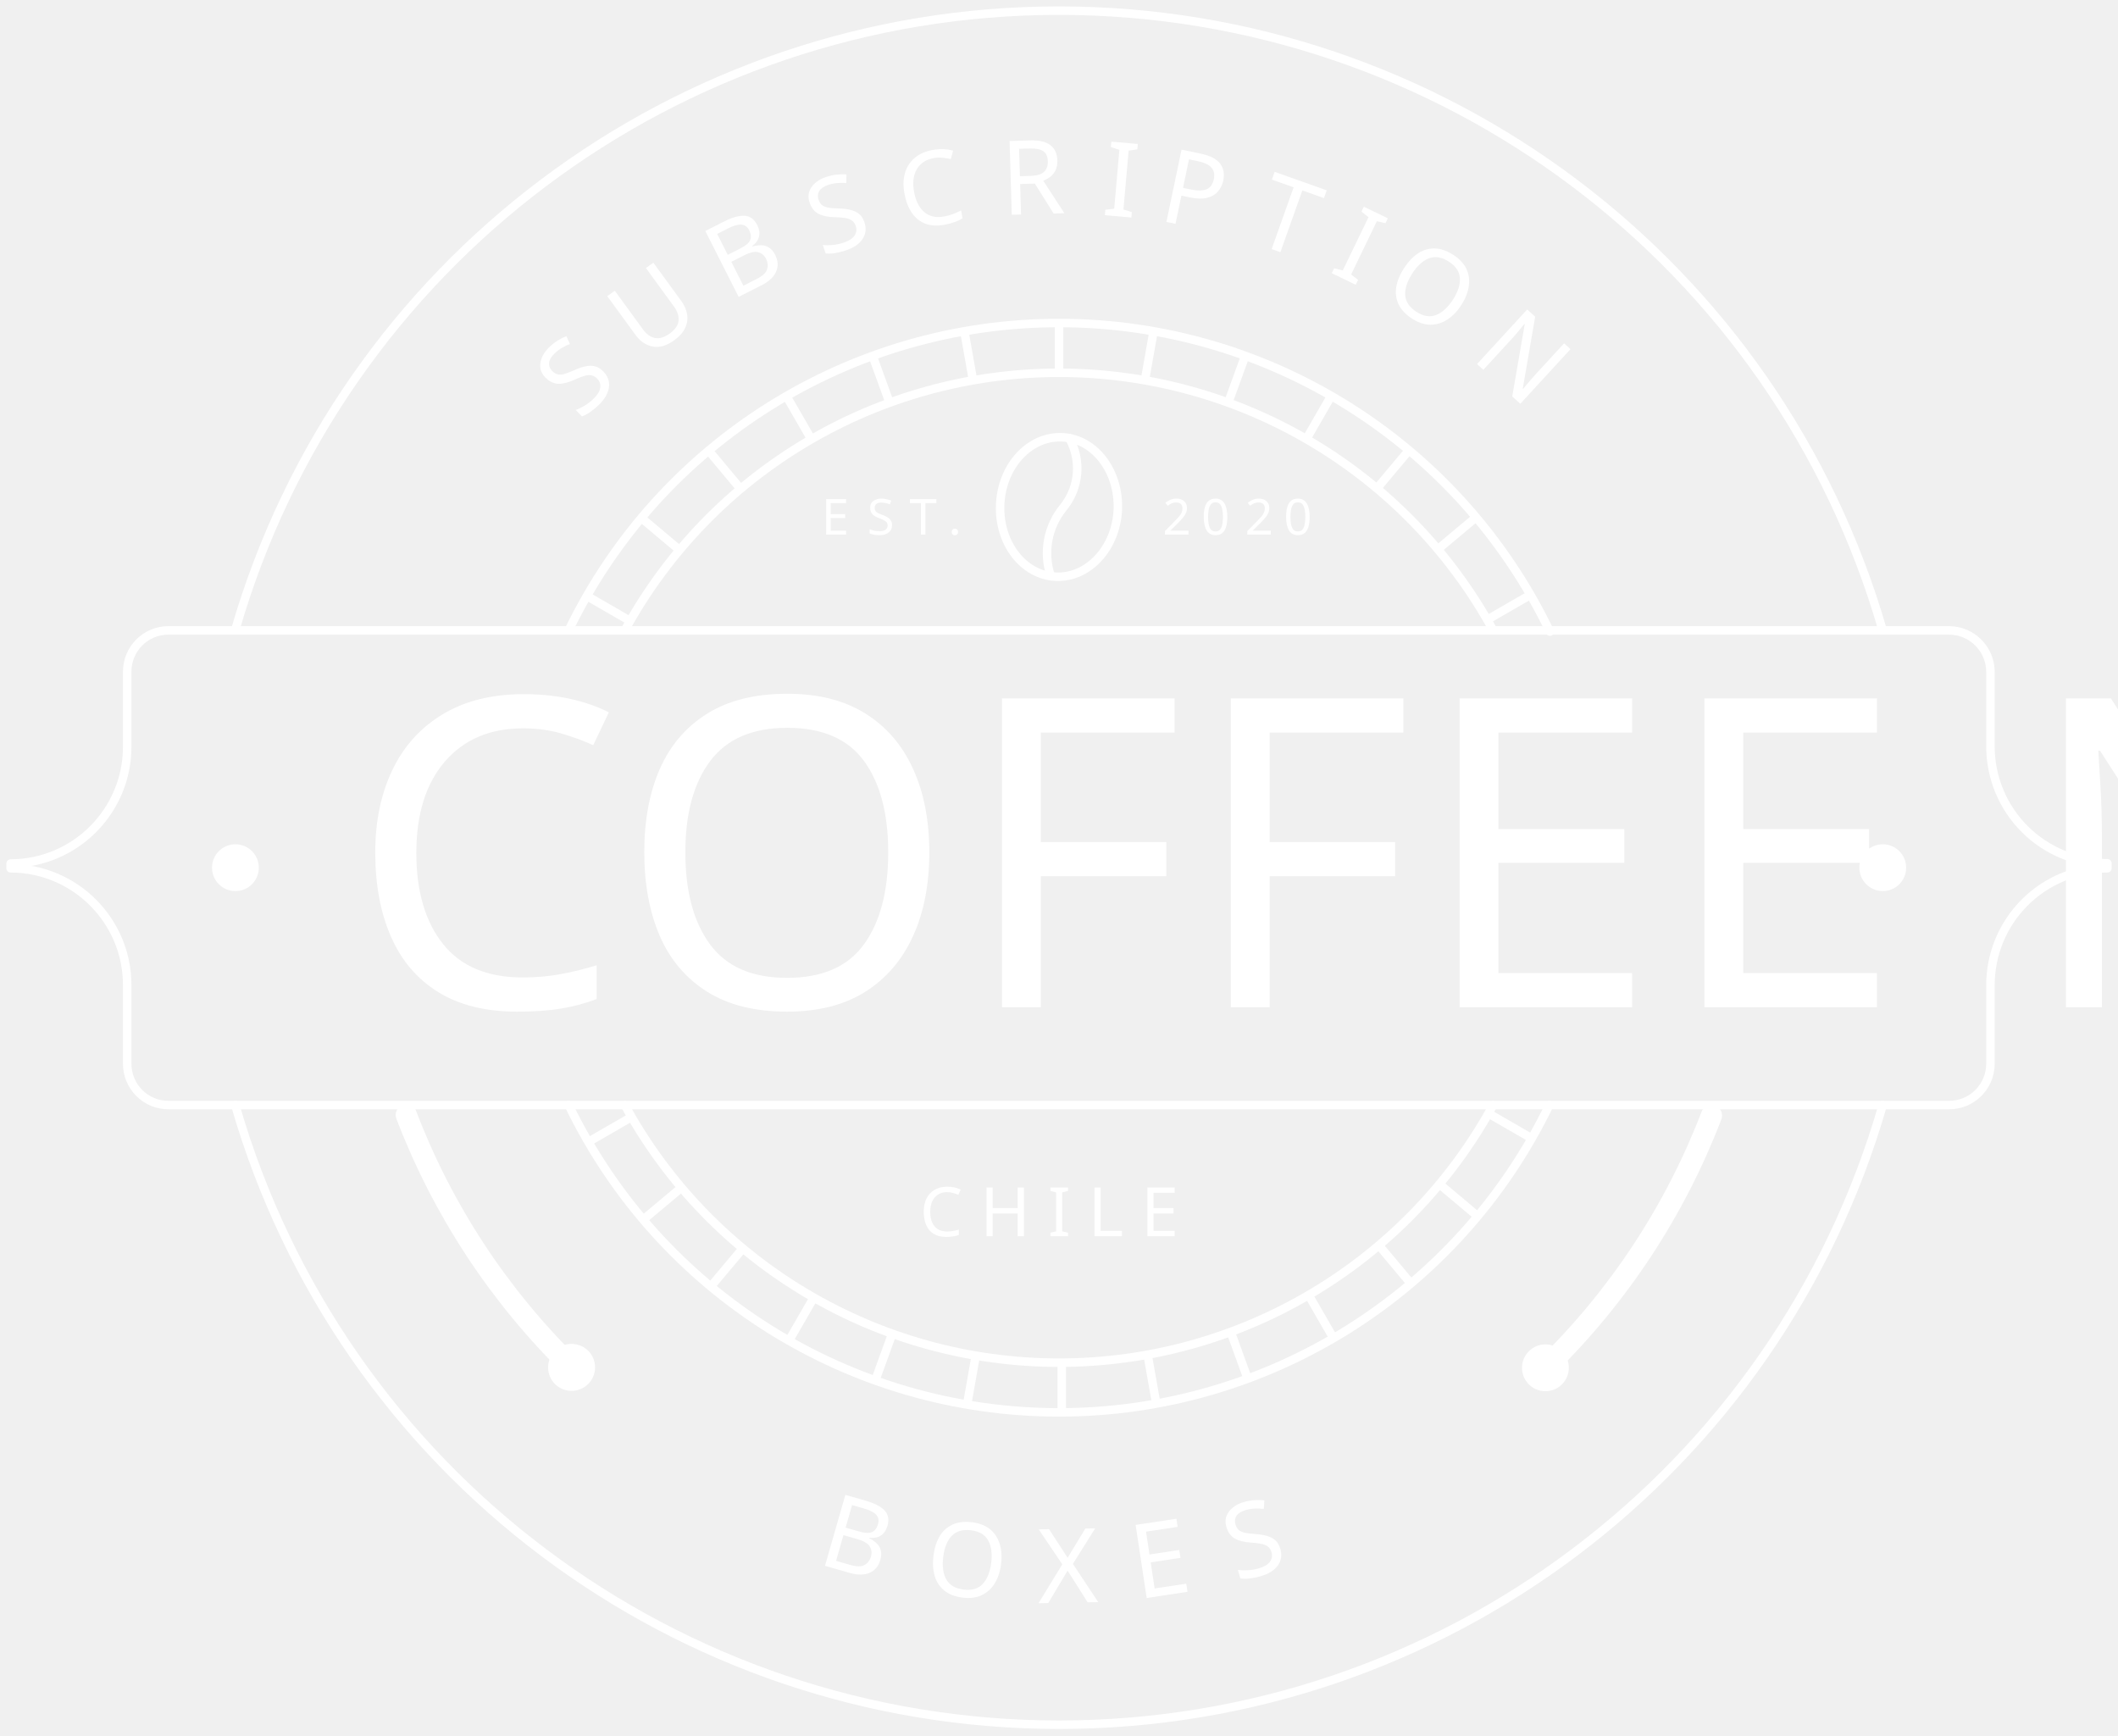
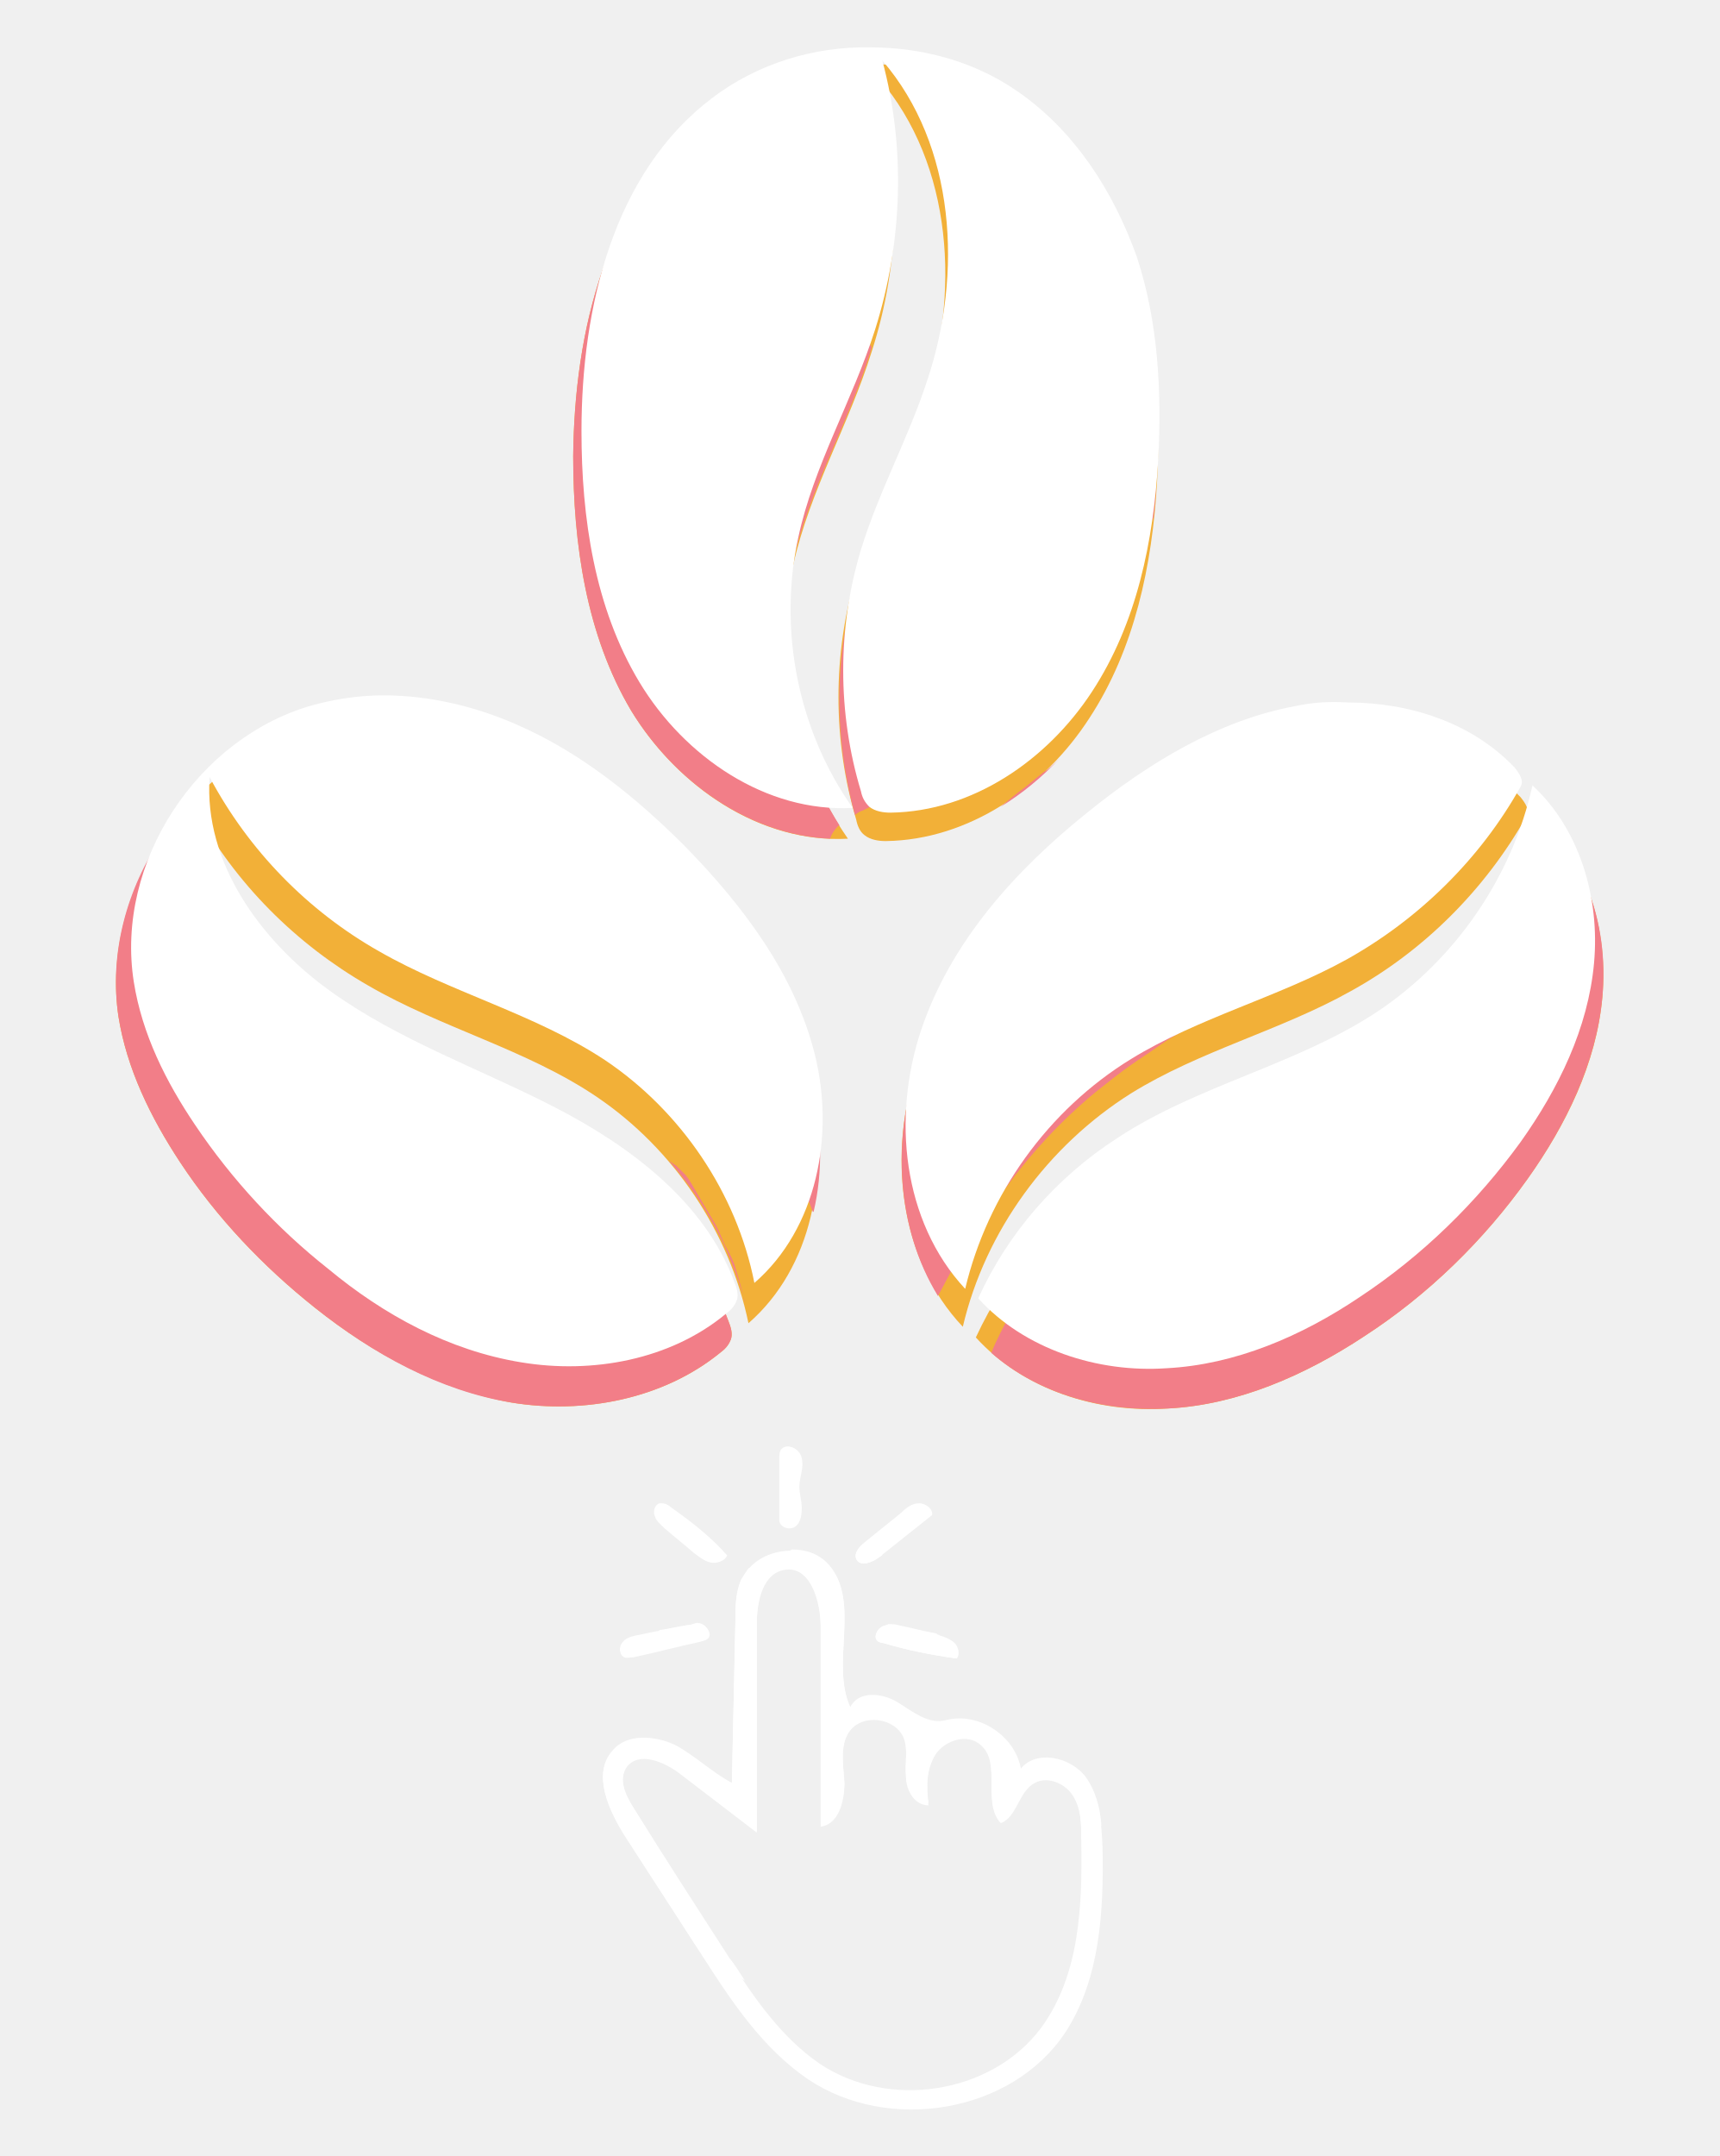
- <svg xmlns="http://www.w3.org/2000/svg" viewBox="0 0 249.75 204.62">
-   <defs>
-     <style>.cls-1,.cls-2,.cls-5{fill:none;stroke:#fff;}.cls-1,.cls-2{stroke-linecap:round;stroke-linejoin:round;}.cls-2{stroke-width:2.5px;}.cls-11,.cls-13,.cls-3,.cls-4,.cls-6,.cls-7{fill:#fff;}.cls-4{font-size:12.19px;font-family:Montserrat-Medium, Montserrat;font-weight:500;}.cls-5{stroke-miterlimit:10;}.cls-6{font-size:8.06px;letter-spacing:0.25em;}.cls-11,.cls-6,.cls-7{font-family:Montserrat-Light, Montserrat;font-weight:300;}.cls-11,.cls-7{font-size:5.86px;}.cls-7{letter-spacing:0.25em;}.cls-8{letter-spacing:0.24em;}.cls-9{letter-spacing:0.22em;}.cls-10{letter-spacing:0.25em;}.cls-11{letter-spacing:0.22em;}.cls-12{letter-spacing:0.22em;}.cls-13{font-size:51px;font-family:Nord-Regular, Nord;letter-spacing:0.01em;}</style>
-   </defs>
-   <g id="Objects">
-     <path class="cls-1" d="M222,74.32a101.1,101.1,0,0,0-194.27,0" />
-     <path class="cls-1" d="M27.74,130.3a101.1,101.1,0,0,0,194.27,0" />
-     <path class="cls-2" d="M201.81,131.54a82.93,82.93,0,0,1-19.58,29.74" />
-     <path class="cls-2" d="M67.39,161.16a82.92,82.92,0,0,1-19.48-29.69" />
-     <path class="cls-3" d="M64.63,161.28A2.77,2.77,0,1,1,67.39,164,2.76,2.76,0,0,1,64.63,161.28Z" />
-     <path class="cls-3" d="M25,102.31a2.76,2.76,0,1,1,2.76,2.76A2.76,2.76,0,0,1,25,102.31Z" />
-     <path class="cls-3" d="M219.25,102.31a2.76,2.76,0,1,1,2.76,2.76A2.77,2.77,0,0,1,219.25,102.31Z" />
-     <path class="cls-3" d="M179.47,161.28a2.76,2.76,0,1,1,2.76,2.76A2.76,2.76,0,0,1,179.47,161.28Z" />
-     <text class="cls-4" transform="translate(96.14 184.3) rotate(16.02)">B</text>
-     <text class="cls-4" transform="translate(108.79 187.66) rotate(7.13)">O</text>
-     <text class="cls-4" transform="translate(122.41 189.04) rotate(-1.05)">X</text>
-     <text class="cls-4" transform="matrix(0.99, -0.15, 0.15, 0.99, 134.04, 188.6)">E</text>
-     <text class="cls-4" transform="translate(145.74 186.57) rotate(-16.16)">S</text>
-     <text class="cls-4" transform="translate(68.38 49.74) rotate(-44.25)">S</text>
-     <text class="cls-4" transform="matrix(0.81, -0.59, 0.59, 0.81, 75.86, 42.62)">U</text>
-     <text class="cls-4" transform="translate(86.04 35.54) rotate(-26.85)">B</text>
-     <text class="cls-4" transform="translate(96.86 30.36) rotate(-18.51)">S</text>
-     <text class="cls-4" transform="matrix(0.98, -0.18, 0.18, 0.98, 106.7, 27.23)">C</text>
-     <text class="cls-4" transform="translate(118.12 25.36) rotate(-1.71)">R</text>
-     <text class="cls-4" transform="translate(129.8 25.33) rotate(5.02)">I</text>
-     <text class="cls-4" transform="translate(136.38 25.92) rotate(11.82)">P</text>
-     <text class="cls-4" transform="translate(147.27 28.42) rotate(19.57)">T</text>
-     <text class="cls-4" transform="translate(156.6 32) rotate(25.78)">I</text>
-     <text class="cls-4" transform="translate(162.56 34.85) rotate(33.08)">O</text>
-     <text class="cls-4" transform="matrix(0.74, 0.68, -0.68, 0.74, 173.29, 42.12)">N</text>
-     <path class="cls-1" d="M182.76,74.47a64.24,64.24,0,0,0-115.7-.15" />
-     <path class="cls-1" d="M67.06,130.3a64.24,64.24,0,0,0,115.63,0" />
-     <path class="cls-1" d="M176.07,130.3a58.33,58.33,0,0,1-102.39,0" />
-     <path class="cls-1" d="M73.68,74.32a58.34,58.34,0,0,1,102.39,0" />
-     <line class="cls-5" x1="124.88" y1="38.09" x2="124.88" y2="43.96" />
-     <line class="cls-5" x1="113.72" y1="39.1" x2="114.74" y2="44.87" />
-     <line class="cls-5" x1="102.92" y1="42.02" x2="104.92" y2="47.53" />
-     <line class="cls-5" x1="92.78" y1="46.78" x2="95.71" y2="51.86" />
-     <line class="cls-5" x1="83.63" y1="53.22" x2="87.39" y2="57.72" />
-     <line class="cls-5" x1="75.73" y1="61.16" x2="80.22" y2="64.93" />
-     <line class="cls-5" x1="69.33" y1="70.35" x2="74.41" y2="73.28" />
-     <line class="cls-5" x1="69.49" y1="134.58" x2="74.57" y2="131.65" />
-     <line class="cls-5" x1="75.93" y1="143.74" x2="80.43" y2="139.97" />
-     <line class="cls-5" x1="83.87" y1="151.63" x2="87.64" y2="147.14" />
-     <line class="cls-5" x1="93.06" y1="158.03" x2="95.99" y2="152.95" />
-     <line class="cls-5" x1="103.22" y1="162.74" x2="105.22" y2="157.23" />
-     <line class="cls-5" x1="114.04" y1="165.61" x2="115.06" y2="159.84" />
-     <line class="cls-5" x1="125.2" y1="166.56" x2="125.2" y2="160.69" />
-     <line class="cls-5" x1="136.35" y1="165.55" x2="135.33" y2="159.78" />
-     <line class="cls-5" x1="147.15" y1="162.63" x2="145.15" y2="157.12" />
-     <line class="cls-5" x1="157.29" y1="157.87" x2="154.36" y2="152.79" />
-     <line class="cls-5" x1="166.44" y1="151.43" x2="162.68" y2="146.94" />
-     <line class="cls-5" x1="174.34" y1="143.49" x2="169.85" y2="139.72" />
-     <line class="cls-5" x1="180.74" y1="134.3" x2="175.66" y2="131.37" />
-     <line class="cls-5" x1="180.58" y1="70.07" x2="175.5" y2="73" />
-     <line class="cls-5" x1="174.14" y1="60.92" x2="169.65" y2="64.68" />
-     <line class="cls-5" x1="166.2" y1="53.02" x2="162.43" y2="57.51" />
-     <line class="cls-5" x1="157.01" y1="46.62" x2="154.08" y2="51.7" />
-     <line class="cls-5" x1="146.85" y1="41.91" x2="144.85" y2="47.42" />
-     <line class="cls-5" x1="136.03" y1="39.04" x2="135.01" y2="44.82" />
-     <text class="cls-6" transform="translate(108.44 145.77)">CHILE</text>
-     <path class="cls-1" d="M131.81,60.12c-.22,4.53-3.5,8.06-7.33,7.88s-6.76-4-6.54-8.56,3.5-8.06,7.33-7.88S132,55.58,131.81,60.12Z" />
-     <path class="cls-1" d="M126.09,51.66a7.29,7.29,0,0,1-.68,8.15,8.48,8.48,0,0,0-1.5,8.13" />
-     <text class="cls-7" transform="translate(96.86 63.04)">E<tspan class="cls-8" x="5.39" y="0">S</tspan>
-       <tspan class="cls-9" x="10.37" y="0">T</tspan>
-       <tspan class="cls-10" x="14.95" y="0">.</tspan>
-     </text>
-     <text class="cls-11" transform="translate(137.09 63.04)">2<tspan class="cls-9" x="4.57" y="0">0</tspan>
-       <tspan x="9.71" y="0">2</tspan>
-       <tspan class="cls-12" x="14.28" y="0">0</tspan>
-     </text>
-     <path class="cls-1" d="M248.5,102.38a13.78,13.78,0,0,0-13.79,13.79v9.26a4.87,4.87,0,0,1-4.87,4.87H19.9A4.86,4.86,0,0,1,15,125.44v-9.27A13.78,13.78,0,0,0,1.25,102.38v-.56A13.78,13.78,0,0,0,15,88V79.19a4.86,4.86,0,0,1,4.86-4.86H229.81a4.9,4.9,0,0,1,4.9,4.9V88a13.78,13.78,0,0,0,13.79,13.79Z" />
-     <text class="cls-13" transform="translate(41.14 118.77)">COFFEE NEST</text>
+ <svg xmlns="http://www.w3.org/2000/svg" version="1.1" id="Capa_1" x="0px" y="0px" viewBox="0 0 145.2 182" style="enable-background:new 0 0 145.2 182;" xml:space="preserve">
+   <style type="text/css">
+ 	.st0{fill:#F2B038;}
+ 	.st1{fill:#FFFFFF;}
+ 	.st2{fill:#F27E88;}
+ </style>
+   <g>
+     <path class="st0" d="M59.6,10.1C51.2,16.5,48.5,28,48.4,38.5c0,7.4,1.1,15.1,4.9,21.5c3.9,6.4,10.9,11.2,18.3,10.8   C67,64.2,65.2,55.6,67,47.6c1.4-6.2,4.7-11.8,6.6-17.9c2.4-7.4,2.6-15.5,0.6-23.1c6.3,7.3,6.9,18.3,3.8,27.4   c-1.6,4.9-4.2,9.5-5.7,14.5c-2,6.7-2,14,0,20.7c0.1,0.5,0.3,1,0.7,1.3c0.5,0.4,1.2,0.5,1.8,0.5c7-0.1,13.4-4.5,17.2-10.4   c3.8-5.8,5.3-12.9,5.7-19.9c0.3-5.9,0-11.8-1.8-17.4c-1.8-5.6-5.2-10.7-10-14.1c-3.7-2.5-8.2-3.8-12.6-3.8   C68.4,5.6,63.5,7.1,59.6,10.1" />
+     <path class="st0" d="M25.5,62c-10,2.7-17,13.6-15.5,23.8c0.7,4.4,2.7,8.5,5.2,12.3c3.1,4.7,7,8.8,11.4,12.3   c4.9,3.9,10.5,6.9,16.6,8c6.1,1,12.8-0.3,17.6-4.2c0.4-0.3,0.7-0.6,0.9-1.1c0.2-0.5,0-1.1-0.2-1.6c-2.5-6.8-8.8-11.6-15.3-14.9   c-6.5-3.4-13.5-5.8-19.4-10c-5.9-4.2-10.8-11-10.3-18.2c3.4,6.2,8.5,11.3,14.6,14.8c6.2,3.6,13.4,5.4,19.3,9.4   c6.5,4.4,11.2,11.4,12.8,19.1c5.4-4.7,6.9-12.7,5.1-19.6c-1.7-6.9-6.2-12.8-11.2-17.8c-4.2-4.2-8.9-8-14.3-10.4   c-3.6-1.6-7.6-2.5-11.5-2.5C29.4,61.2,27.4,61.5,25.5,62" />
+     <path class="st0" d="M109.7,62.1c-6.6,1.2-12.6,4.9-17.9,9.1c-6.1,5-11.7,11.1-14.3,18.6c-2.6,7.5-1.6,16.5,3.8,22.2   c1.9-8.1,7.2-15.3,14.2-19.7c5.8-3.6,12.6-5.3,18.5-8.6c6.2-3.4,11.4-8.6,14.9-14.8c0.3-0.5-0.1-1.1-0.5-1.6   c-3.7-3.8-9-5.6-14.4-5.6C112.6,61.7,111.1,61.8,109.7,62.1" />
+     <path class="st0" d="M116.7,88.3c-6.9,4.6-15.4,6.3-22.4,10.8c-5.2,3.3-9.3,8.2-11.9,13.8c4,4.4,10.2,6.4,16.2,6   c5.9-0.3,11.6-2.8,16.6-6.1c5.4-3.5,10.1-8.1,13.8-13.3c3.2-4.5,5.8-9.7,6.3-15.3c0.5-5.6-1.2-11.5-5.3-15.2   C128.3,76.7,123.4,83.8,116.7,88.3" />
+     <path class="st1" d="M66,122.3c-0.2,0.2-0.2,0.6-0.2,0.9c0,1.7,0,3.4,0,5.1c0,0.6,0.8,0.9,1.3,0.6c0.5-0.3,0.6-1,0.6-1.6   c0-0.6-0.2-1.2-0.2-1.8c0-0.8,0.4-1.6,0.2-2.4c-0.1-0.6-0.7-1-1.2-1C66.3,122.1,66.1,122.2,66,122.3" />
+     <path class="st1" d="M55.7,126.9c-0.4,0.1-0.6,0.7-0.4,1.1c0.1,0.4,0.5,0.7,0.8,1c0.8,0.7,1.7,1.4,2.5,2.1c0.4,0.3,0.9,0.7,1.4,0.8   c0.5,0.1,1.2-0.1,1.4-0.6c-1.4-1.6-3.1-2.9-4.8-4.1c-0.2-0.2-0.5-0.3-0.7-0.3C55.8,126.9,55.8,126.9,55.7,126.9" />
+     <path class="st1" d="M77.6,126.9c-0.6,0-1.1,0.4-1.5,0.8c-1,0.8-2.1,1.7-3.1,2.5c-0.4,0.3-0.9,0.9-0.7,1.4c0.3,0.7,1.4,0.3,2-0.2   c1.5-1.2,2.9-2.3,4.4-3.5C78.8,127.4,78.2,126.9,77.6,126.9C77.6,126.9,77.6,126.9,77.6,126.9" />
+     <path class="st1" d="M62.6,133.4c-0.5,1.1-0.5,2.3-0.5,3.4c-0.1,4.6-0.2,9.2-0.3,13.8c-1.7-0.9-3.1-2.3-4.8-3.2   c-1.7-0.8-4.1-1-5.3,0.5c-1.7,1.9-0.3,4.9,1,7c2.2,3.4,4.4,6.8,6.6,10.2c2.5,3.9,5.1,7.8,8.9,10.4c6.8,4.6,17.3,2.9,21.8-4   c2.9-4.5,3.2-10.2,3.1-15.5c-0.1-2.1-0.2-4.3-1.5-6c-1.3-1.6-4.1-2.2-5.4-0.6c-0.5-2.8-3.6-4.8-6.3-4.1c-1.5,0.4-2.8-0.7-4.1-1.5   c-1.3-0.8-3.3-1-4,0.4c-1.7-3.7,0.9-8.9-1.8-12c-0.8-0.9-2-1.3-3.2-1.3C65,130.9,63.3,131.8,62.6,133.4 M63.9,137.2   c0-2,0.5-4.5,2.5-4.7c2.1-0.2,2.9,2.8,2.9,4.9c0,5.6,0,11.2,0,16.8c1.5-0.2,2-2.1,2-3.6c-0.1-1.5-0.4-3.2,0.4-4.4   c1.1-1.6,3.9-1.2,4.6,0.5c0.4,1,0.1,2.2,0.2,3.3c0,1.1,0.7,2.4,1.9,2.4c-0.2-1.5-0.2-3,0.6-4.3c0.8-1.2,2.7-1.8,3.8-0.8   c1.8,1.5,0.1,4.9,1.7,6.6c1.4-0.5,1.5-2.7,2.9-3.4c1.1-0.6,2.6,0.1,3.2,1.1c0.7,1.1,0.7,2.4,0.7,3.7c0.1,5.5-0.1,11.4-3.4,15.9   c-4.2,5.6-12.9,6.9-18.7,3c-3.2-2.2-5.5-5.5-7.6-8.8c-2.7-4.2-5.5-8.5-8.1-12.7c-0.7-1.1-1.3-2.4-0.6-3.5c1-1.4,3.2-0.5,4.6,0.6   c2.1,1.6,4.3,3.3,6.4,4.9C63.9,148.9,63.9,143,63.9,137.2" />
+     <path class="st1" d="M58,137.2c-1.3,0.3-2.7,0.5-4,0.8c-0.5,0.1-1.1,0.2-1.4,0.6c-0.4,0.4-0.3,1.1,0.1,1.3c0.2,0.1,0.5,0,0.8,0   c1.9-0.4,3.7-0.9,5.6-1.3c0.3-0.1,0.5-0.1,0.7-0.3c0.3-0.3,0-0.9-0.4-1.1c-0.2-0.1-0.4-0.1-0.5-0.1C58.5,137.1,58.2,137.2,58,137.2   " />
+     <path class="st1" d="M74.5,137.3c-0.4,0.2-0.7,0.8-0.5,1.1c0.1,0.2,0.4,0.3,0.6,0.3c2,0.6,4.1,1,6.2,1.3c0.3-0.4,0.1-1.1-0.3-1.4   c-0.4-0.3-0.9-0.5-1.4-0.6c-1.1-0.2-2.2-0.5-3.2-0.7c-0.3-0.1-0.6-0.1-0.9-0.1C74.9,137.2,74.7,137.2,74.5,137.3" />
+     <path class="st2" d="M79,7.2c1.2,1.8,2.3,3.6,3.5,5.5c0.1,0.2,0.2,0.4,0.3,0.5c1-0.2,1.9-0.5,2.9-0.8c1.6-0.5,3.3,0.6,3.8,2.1   c0.2,0.8,0.1,1.7-0.3,2.4c-0.4,0.7-1.1,1.1-1.8,1.4c-0.3,0.1-0.6,0.2-0.9,0.3c0,0.1,0.1,0.1,0.1,0.2c1.1,1.4,2.3,2.7,3.7,3.8   c1.3,1,2.8,1.8,4.2,2.7c1.4,0.8,1.9,2.7,1.1,4.2c-0.8,1.4-2.7,1.9-4.2,1.1c-1.5-0.9-2.9-1.7-4.3-2.7c-0.6-0.4-1.2-0.9-1.7-1.4   c0,0.1,0,0.2,0,0.3c0.3,1.4,0.2,3.2-1,4.2c-0.2,0.2-0.4,0.3-0.6,0.5c0.2,0.2,0.4,0.3,0.5,0.5c1.2,1.1,1.2,3.2,0,4.3   c-1.2,1.2-3.1,1.1-4.3,0c-0.7-0.6-1.3-1.2-1.9-1.9c-1.6,4.9-4.2,9.5-5.7,14.4c-2,6.5-2,13.5-0.2,20c0.2-0.2,0.4-0.3,0.7-0.4   c0.4-0.2,0.8-0.4,1.2-0.6c0.5-0.2,1-0.5,1.4-0.7c0.9-0.4,1.7-0.9,2.5-1.5c1.4-1,2.8-2.1,4.2-3.2c1-0.8,1.9-1.6,2.8-2.4   c0.8-0.7,1.6-1.5,2.3-2.3c1.7-1.8,3.4-3.5,4.9-5.3c0.3-0.4,0.6-0.8,0.8-1.2c0.5-0.7,0.9-1.4,1.3-2.1c0.8-1.4,1.6-2.8,2.4-4.2   c0.2-0.4,0.5-0.8,0.7-1.2c0.1-0.9,0.2-1.8,0.2-2.7c0.3-5.8,0-11.8-1.8-17.4c-1.8-5.6-5.2-10.7-10-14.1c-2.2-1.5-4.6-2.6-7.2-3.2   C78.8,6.5,78.9,6.9,79,7.2" />
+     <path class="st2" d="M59.6,10.1C51.2,16.5,48.5,28,48.4,38.5c0,7.4,1.1,15.1,4.9,21.5c3.6,5.9,9.9,10.5,16.8,10.8   c0.1-0.4,0.4-0.8,0.7-1.1c0,0,0,0,0.1,0c-4.1-6.5-5.6-14.6-4-22.1c1.4-6.2,4.7-11.8,6.6-17.9c0-0.1,0.1-0.3,0.1-0.4   c-0.1-0.2-0.3-0.4-0.4-0.6c-0.5-0.7-0.9-1.4-1.3-2.1c-0.4-0.8-0.8-1.7-1.1-2.5c-0.4-1-0.8-2.1-1.2-3.2c-0.4-1.2-0.8-2.3-1.2-3.5   c-0.7-2.5-1.4-4.9-1.9-7.4c-0.2-0.9-0.4-1.9-0.6-2.8c-0.1-0.1-0.2-0.2-0.2-0.3C63.5,7.6,61.4,8.7,59.6,10.1" />
+     <path class="st2" d="M92.2,52.3C92.2,52.2,92.2,52.2,92.2,52.3C92.2,52.2,92.2,52.2,92.2,52.3" />
+     <path class="st2" d="M88.1,65.2c-0.5,0.4-1.1,0.9-1.6,1.3c-0.7,0.5-1.4,1.1-2,1.6c1.8-1.1,3.5-2.5,5-4.1   C89,64.5,88.6,64.9,88.1,65.2" />
+     <path class="st2" d="M25.5,62c-1,0.3-2,0.6-2.9,1.1c0,0.1,0.1,0.1,0.1,0.2c0.8,1.3,1.7,2.6,2.5,3.9c0.6,0.8,1.2,1.5,1.9,2.2   c0.7,0.7,1.3,1.4,2,2.1c1.3,1.3,2.8,2.5,4.2,3.6c1,0.7,2,1.4,3,2.1c1.3,0.9,2.6,1.8,4.1,2.5c0.8,0.3,1.7,0.7,2.6,0.9   c1,0.3,2.1,0.6,3.1,0.8c2.5,0.6,4.9,1.7,7.2,2.9c1.1,0.6,2.2,1.3,3.2,1.9c1.1,0.7,2.1,1.4,3.1,2.1c0.7,0.5,1.4,1,2,1.5   c0.4,0.4,0.8,0.8,1.2,1.2c1.1,1.2,2.1,2.6,2.9,4.1c0.4,0.8,0.7,1.6,1.1,2.4c0.2,0.6,0.5,1.1,0.7,1.7c0.4,1,0.7,2,1.1,3   c0,0,0,0.1,0.1,0.1c0.8-3.4,0.7-7-0.1-10.4c-1.7-6.9-6.2-12.8-11.2-17.8c-4.2-4.2-8.9-8-14.3-10.4c-3.6-1.6-7.6-2.5-11.5-2.5   C29.4,61.2,27.4,61.5,25.5,62" />
+     <path class="st2" d="M10,85.8c0.7,4.4,2.7,8.5,5.2,12.3c3.1,4.7,7,8.8,11.4,12.3c4.9,3.9,10.5,7,16.6,8c6.1,1,12.8-0.3,17.6-4.2   c0.4-0.3,0.7-0.6,0.9-1.1c0.2-0.5,0-1.1-0.2-1.6c-2.5-6.8-8.8-11.6-15.3-14.9c-6.5-3.4-13.5-5.8-19.4-10c-3.6-2.5-6.7-6-8.6-9.9   c-1.3-1.6-2.5-3.2-3.7-4.8c-0.3-0.4-0.6-0.8-0.8-1.3C10.7,75,9.2,80.5,10,85.8" />
+     <path class="st2" d="M62.9,109.9c0-0.1,0-0.2-0.1-0.3c-0.2-1-0.5-1.9-0.8-2.9c-0.2-0.5-0.5-1.1-0.8-1.6c-0.3-0.7-0.6-1.5-1-2.1   c-0.4-0.7-0.9-1.5-1.3-2.2c-0.3-0.5-0.6-1.1-1-1.6c-0.3-0.3-0.5-0.5-0.8-0.8c-0.2-0.1-0.4-0.3-0.6-0.4   C59.5,101.4,61.7,105.5,62.9,109.9" />
+     <path class="st2" d="M109.7,62.1c-6.6,1.2-12.6,4.9-17.9,9.1c-6.1,5-11.7,11.1-14.3,18.6c-2.2,6.4-1.8,13.9,1.7,19.6   c0.5-0.9,1-1.9,1.5-2.8c0.4-0.8,0.9-1.5,1.4-2.2c0.4-0.6,0.7-1.1,1.1-1.7c0.6-0.8,1.1-1.6,1.7-2.4c2.2-3,4.7-5.7,7.6-8.1   c1-0.8,2-1.6,3-2.3c0.7-0.5,1.5-1,2.2-1.5c1.1-0.8,2.2-1.4,3.4-2c1.9-1.1,3.9-2.1,5.9-3.1c0-0.1,0-0.2,0.1-0.3   c0.2-0.8,0.7-1.4,1.4-1.8c1.7-1.2,3.4-2.4,5.1-3.6c2.8-2.2,5.2-4.9,7.6-7.6c1.4-1.6,2.8-3.3,4.2-5c-3.3-2.1-7.3-3.1-11.3-3.1   C112.6,61.7,111.1,61.8,109.7,62.1" />
+     <path class="st2" d="M129.5,70.7c0.4-0.4,0.8-0.8,1.1-1.2c-0.2-0.2-0.4-0.4-0.7-0.6C129.9,69.5,129.7,70.1,129.5,70.7" />
+     <path class="st2" d="M131.5,77.2c-2.5,2.1-5.3,3.9-8.3,5.3c-1.9,2.2-4.1,4.2-6.6,5.9c-6.9,4.6-15.4,6.3-22.4,10.8   c-0.5,0.3-1,0.6-1.4,1c-0.9,0.9-1.7,1.9-2.4,2.8c-0.8,1.2-1.7,2.3-2.5,3.6c-1.4,2.3-2.8,4.5-3.9,6.9c-0.1,0.2-0.2,0.5-0.3,0.7   c4,3.5,9.5,5,14.9,4.7c5.9-0.3,11.6-2.8,16.6-6.1c5.4-3.5,10.1-8.1,13.8-13.3c3.2-4.5,5.8-9.8,6.3-15.3c0.3-3.1-0.1-6.4-1.3-9.3   C133.3,75.7,132.4,76.4,131.5,77.2" />
+     <path class="st1" d="M72.3,131.6c0.3,0.7,1.4,0.3,2-0.2c0.1,0,0.1-0.1,0.2-0.1c0,0-0.1-0.1-0.1-0.1c-0.5-0.3-0.9-0.6-1.4-0.9   c0,0,0,0,0,0C72.5,130.6,72.1,131.1,72.3,131.6" />
+     <path class="st1" d="M65.3,131.5c-0.7,0.3-1.4,0.6-2.1,0.9c-0.2,0.3-0.4,0.6-0.6,0.9c-0.5,1.1-0.5,2.3-0.5,3.4   c-0.1,4.6-0.2,9.2-0.3,13.8c-1.7-0.9-3.1-2.3-4.8-3.2c-1.7-0.8-4.1-1-5.3,0.5c-1.7,1.9-0.3,4.9,1,7c2,3.2,4.1,6.3,6.1,9.5   c1.4,1,2.7,2,4.1,2.9c-0.4-0.6-0.8-1.3-1.3-1.9c-2.7-4.2-5.5-8.5-8.1-12.7c-0.7-1.1-1.3-2.4-0.6-3.5c1-1.4,3.2-0.5,4.6,0.6   c2.1,1.6,4.3,3.3,6.4,4.9c0-5.9,0-11.7,0-17.6c0-2,0.5-4.5,2.5-4.7c2.1-0.2,2.9,2.8,2.9,4.9c0,5.6,0,11.2,0,16.8   c1.5-0.2,2-2.1,2-3.6c-0.1-1.5-0.4-3.2,0.4-4.4c1.1-1.6,3.9-1.2,4.6,0.5c0.4,1,0.1,2.2,0.2,3.3c0,1.1,0.7,2.4,1.9,2.4   c-0.2-1.5-0.2-3,0.6-4.3c0.8-1.2,2.7-1.8,3.8-0.8c1.8,1.5,0.1,4.9,1.7,6.6c1.4-0.5,1.5-2.7,2.9-3.4c1.1-0.6,2.6,0.1,3.2,1.1   c0.7,1.1,0.7,2.4,0.7,3.7c0,0.1,0,0.1,0,0.2c0.5-0.4,1.1-0.8,1.7-1.2c-0.1-1.5-0.5-3-1.4-4.2c-1.3-1.6-4.1-2.2-5.4-0.6   c-0.5-2.8-3.6-4.8-6.3-4.1c-1.5,0.4-2.8-0.7-4.1-1.5c-1.3-0.8-3.3-1-4,0.4c-1.7-3.7,0.9-8.9-1.8-12c-0.8-0.9-1.9-1.3-3.1-1.3   C66.3,131.1,65.8,131.3,65.3,131.5" />
+     <path class="st1" d="M58,137.2c-0.8,0.1-1.5,0.3-2.3,0.4c-0.5,0.6-1,1.1-1.5,1.7c-0.1,0.1-0.2,0.3-0.3,0.4c1.7-0.4,3.4-0.8,5.1-1.2   c0.3-0.1,0.5-0.1,0.7-0.3c0.3-0.3,0-0.9-0.4-1.1c-0.2-0.1-0.4-0.1-0.5-0.1C58.5,137.1,58.2,137.2,58,137.2" />
+     <path class="st1" d="M74.5,137.3c-0.4,0.2-0.7,0.8-0.5,1.1c0.1,0.2,0.4,0.3,0.6,0.3c2,0.6,4,1,6.1,1.3c-0.3-0.3-0.6-0.7-0.9-1.1   c-0.2-0.3-0.4-0.6-0.5-0.9c-0.1,0-0.2,0-0.2-0.1c-1.1-0.2-2.2-0.5-3.2-0.7c-0.3-0.1-0.6-0.1-0.9-0.1   C74.9,137.2,74.7,137.2,74.5,137.3" />
+     <path class="st1" d="M60.1,8.3c-8.3,6.3-11,17.6-11,28.1c0,7.3,1.1,14.9,4.9,21.2c3.8,6.3,10.7,11,18,10.6   c-4.6-6.5-6.3-15-4.6-22.8c1.3-6.1,4.6-11.6,6.5-17.6c2.3-7.3,2.6-15.3,0.6-22.7c6.2,7.2,6.8,18,3.8,27c-1.6,4.9-4.1,9.4-5.6,14.3   c-2,6.6-2,13.8,0,20.4c0.1,0.5,0.3,0.9,0.7,1.3c0.5,0.4,1.2,0.5,1.8,0.5c6.9-0.1,13.2-4.4,17-10.2c3.8-5.8,5.2-12.7,5.6-19.6   c0.3-5.8,0-11.6-1.8-17.1C94,16.1,90.7,11,85.9,7.7c-3.6-2.5-8-3.7-12.4-3.7C68.7,3.9,63.9,5.4,60.1,8.3" />
+     <path class="st1" d="M26.5,59.5c-9.8,2.7-16.8,13.3-15.2,23.4c0.7,4.4,2.7,8.4,5.2,12.1c3.1,4.6,6.9,8.7,11.2,12.1   C32.4,111,37.9,114,44,115c6,1,12.6-0.2,17.3-4.1c0.4-0.3,0.7-0.6,0.9-1.1c0.2-0.5,0-1.1-0.2-1.6c-2.5-6.7-8.7-11.4-15.1-14.7   c-6.4-3.3-13.3-5.7-19.1-9.9c-5.8-4.2-10.6-10.8-10.1-18C21,71.8,26,76.9,32,80.3c6.1,3.5,13.2,5.3,19.1,9.2   c6.4,4.3,11.1,11.2,12.6,18.8c5.3-4.6,6.8-12.5,5.1-19.3c-1.7-6.8-6.1-12.6-11-17.6c-4.1-4.1-8.8-7.9-14.1-10.2   c-3.6-1.6-7.5-2.5-11.3-2.5C30.3,58.7,28.4,59,26.5,59.5" />
+     <path class="st1" d="M109.4,59.6c-6.5,1.2-12.4,4.8-17.6,9c-6.1,4.9-11.5,10.9-14,18.3c-2.5,7.4-1.6,16.2,3.7,21.9   c1.9-8,7-15.1,14-19.4c5.7-3.5,12.4-5.2,18.2-8.4c6.1-3.4,11.3-8.5,14.7-14.6c0.3-0.5-0.1-1.1-0.5-1.6c-3.6-3.8-8.9-5.5-14.1-5.5   C112.2,59.2,110.8,59.3,109.4,59.6" />
+     <path class="st1" d="M116.3,85.4c-6.8,4.5-15.2,6.2-22,10.7c-5.1,3.3-9.2,8-11.7,13.5c3.9,4.3,10.1,6.3,15.9,5.9   c5.8-0.3,11.4-2.7,16.3-6c5.3-3.5,9.9-8,13.6-13.1c3.2-4.5,5.7-9.6,6.2-15.1c0.5-5.5-1.2-11.3-5.2-15C127.7,74,122.9,81,116.3,85.4   " />
  </g>
</svg>
